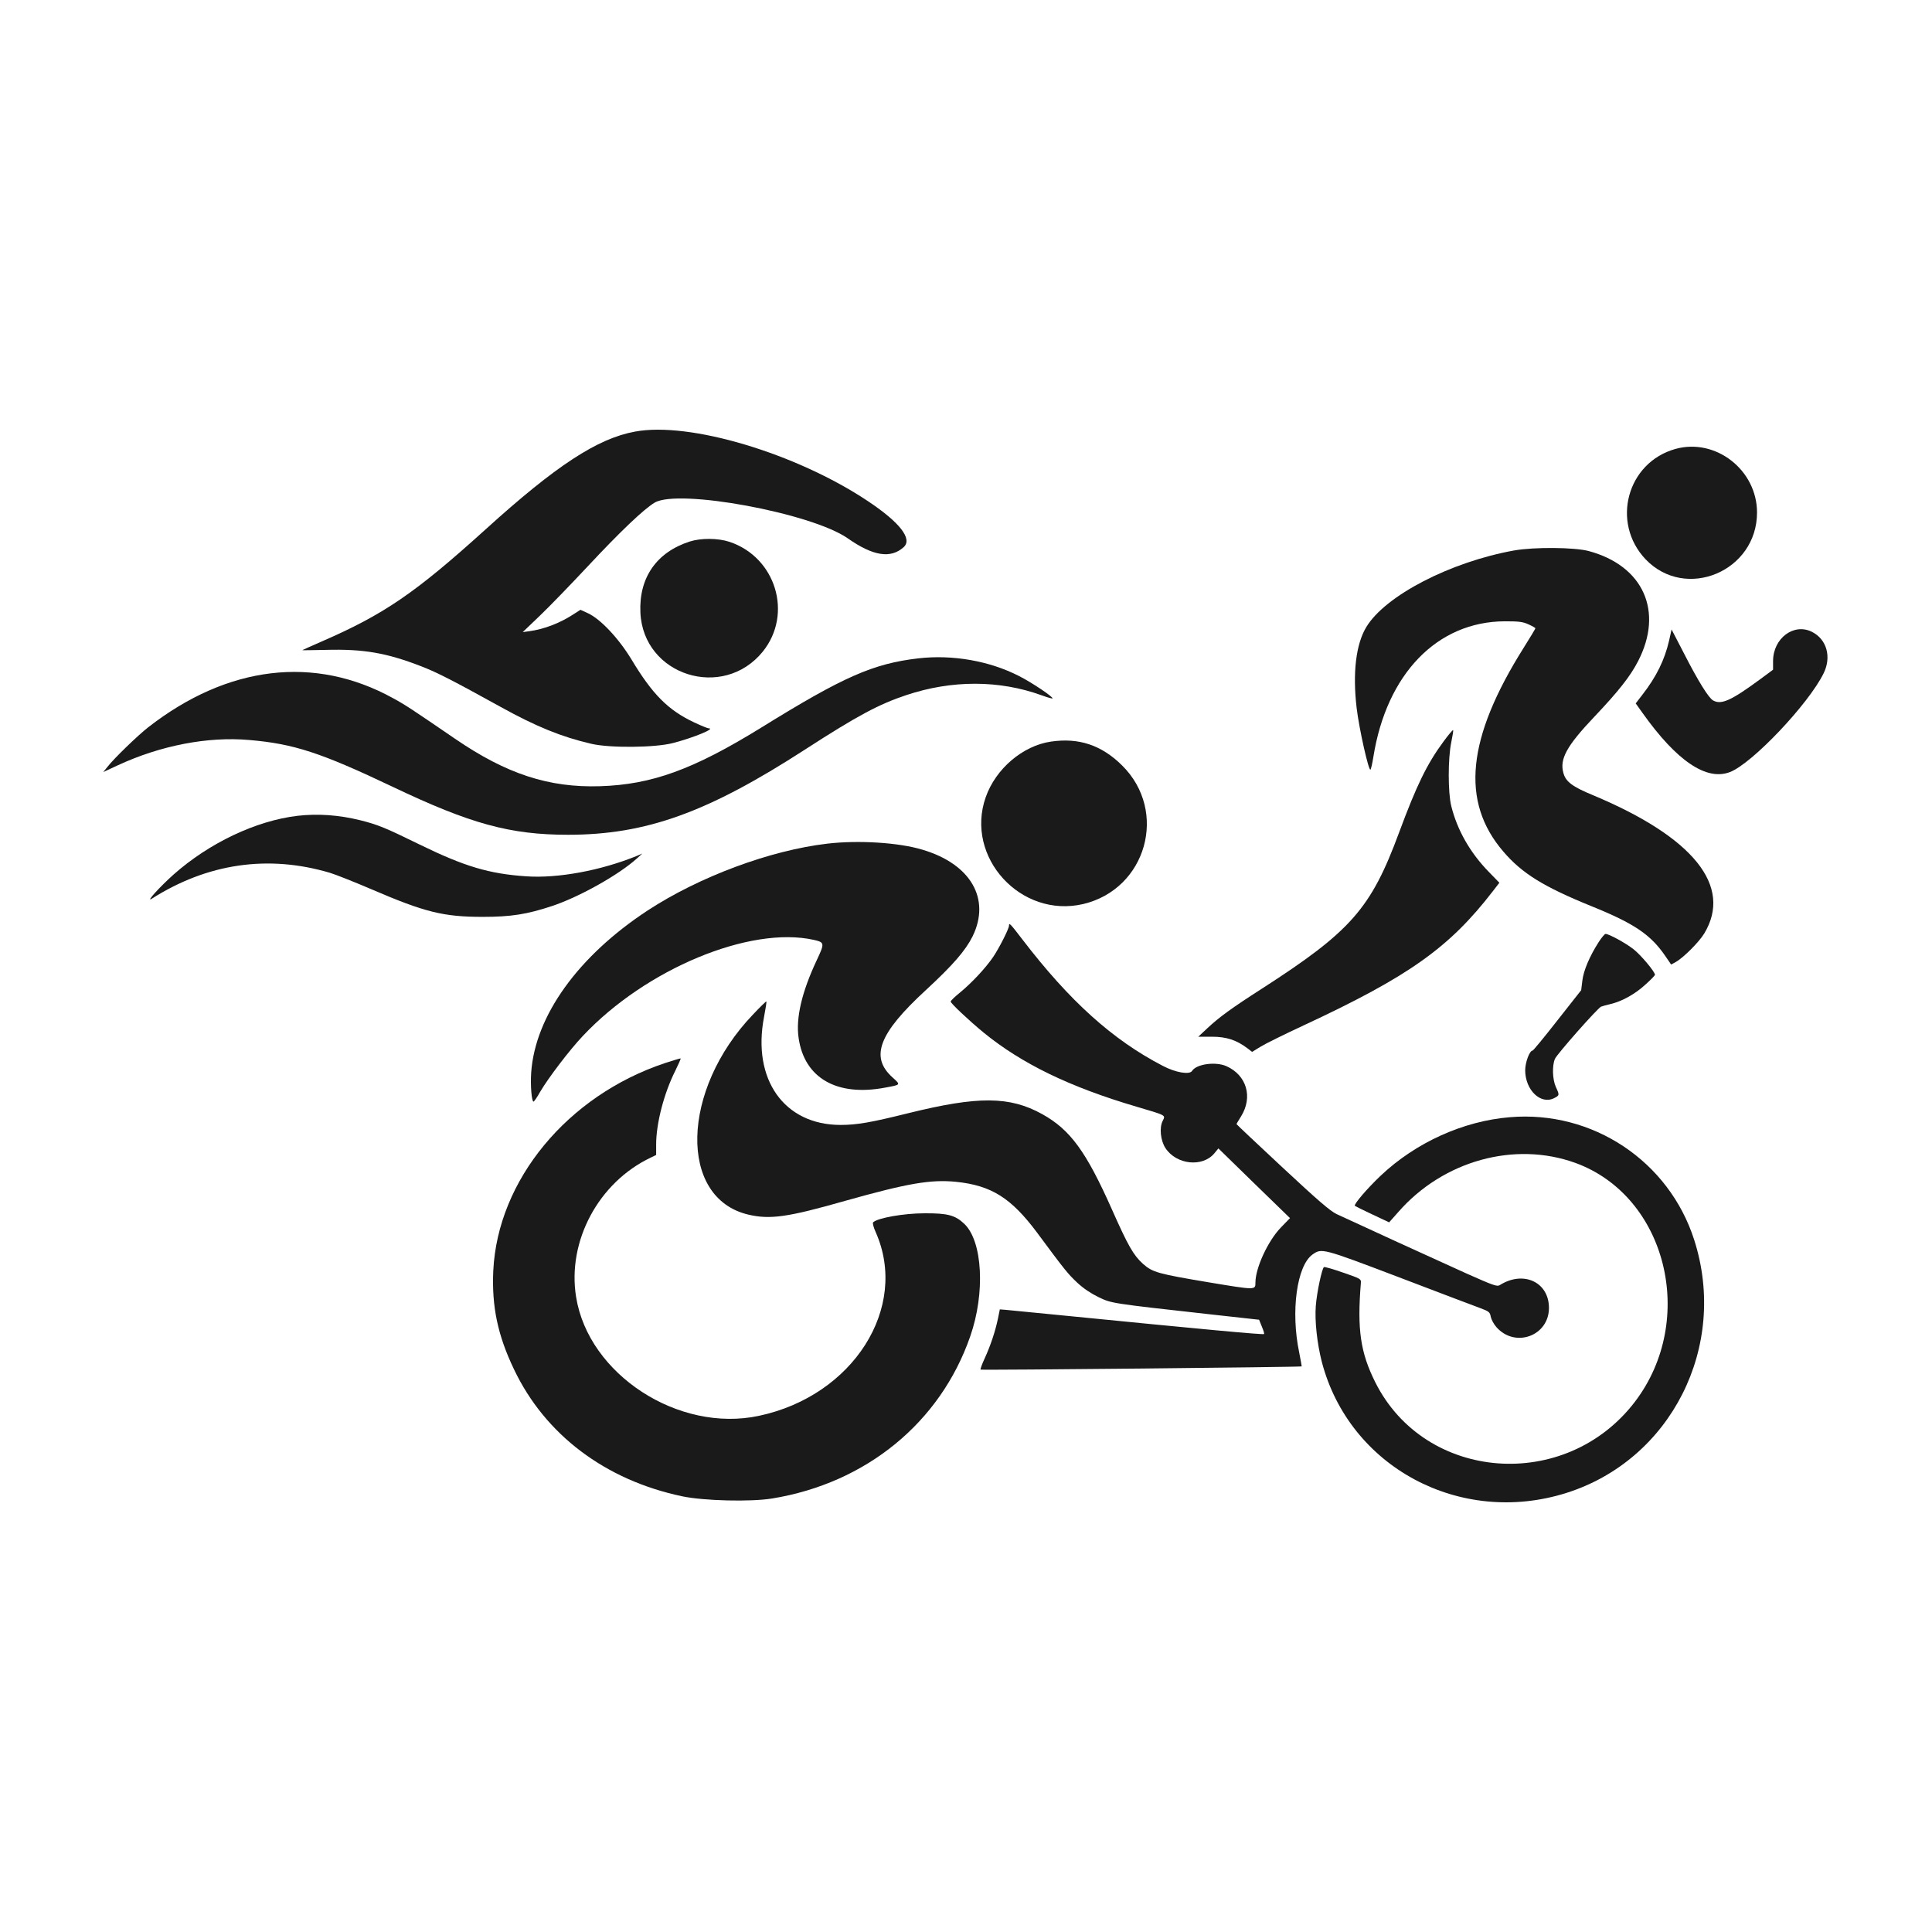
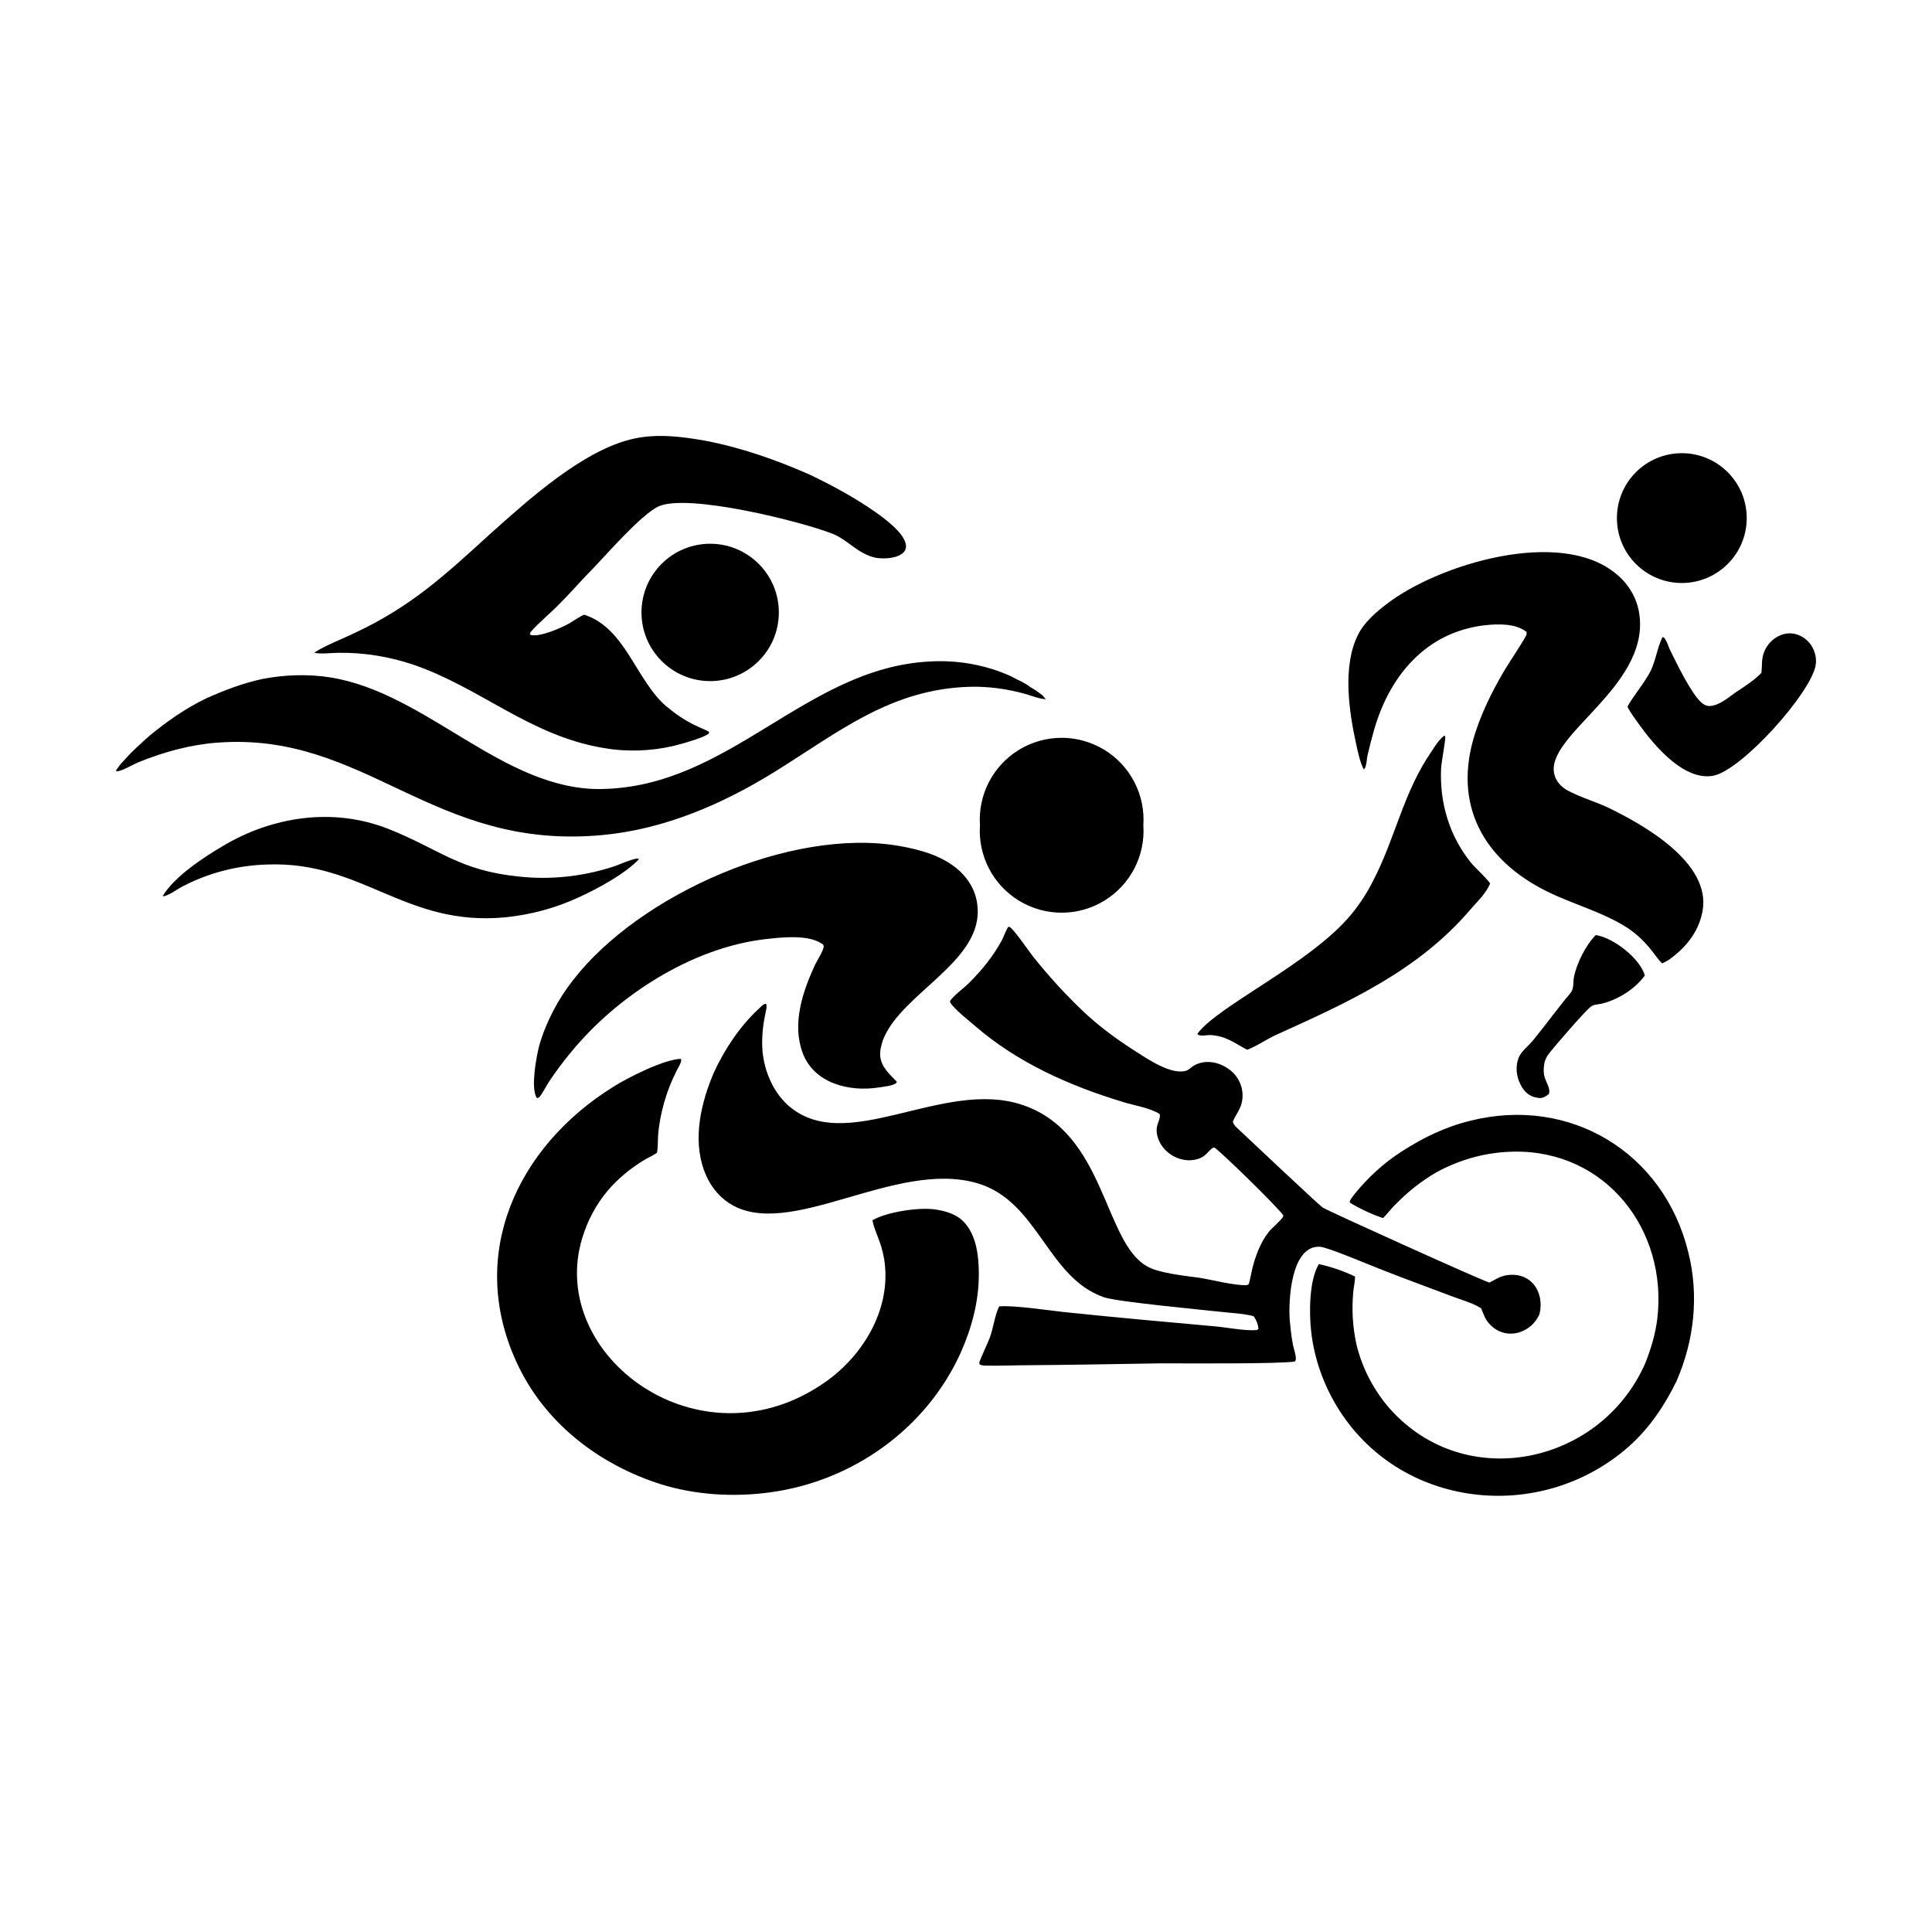
- <svg xmlns="http://www.w3.org/2000/svg" viewBox="0 0 1325 1325">
-   <g transform="translate(71.0 294.5)">
-     <g transform="translate(0,736) scale(0.1,-0.1)" fill="#1A1A1A" stroke="none">
-       <path d="M3645 7345 c-258 -47 -543 -234 -1023 -669 -485 -439 -699 -585 -1127 -771 -71 -31 -131 -58 -132 -59 -1 -1 72 0 163 2 258 7 417 -21 654 -113 108 -42 214 -96 545 -279 242 -134 417 -205 620 -252 127 -30 438 -27 560 5 143 37 297 101 245 101 -7 0 -51 18 -98 40 -179 84 -287 192 -431 432 -88 145 -212 277 -298 317 l-52 24 -39 -25 c-97 -65 -209 -108 -312 -122 l-45 -6 117 112 c65 62 212 214 328 338 223 239 387 395 460 438 164 97 1077 -72 1324 -245 174 -122 295 -141 384 -60 61 56 -26 169 -247 316 -491 327 -1222 546 -1596 476z" />
-       <path d="M10780 7226 c-332 -93 -443 -505 -204 -757 275 -287 764 -82 764 321 0 292 -284 513 -560 436z" />
-       <path d="M4020 6591 c-227 -73 -349 -248 -338 -487 19 -432 567 -605 840 -267 207 258 89 646 -229 752 -79 26 -195 27 -273 2z" />
-       <path d="M9675 6530 c-439 -79 -885 -310 -1015 -526 -71 -118 -94 -314 -66 -554 17 -143 83 -437 95 -423 4 4 13 44 20 88 91 569 438 927 901 929 97 0 123 -3 163 -21 26 -12 47 -24 47 -27 0 -3 -36 -63 -80 -133 -391 -621 -434 -1056 -140 -1398 128 -150 277 -242 605 -375 294 -119 406 -195 507 -343 l39 -57 31 17 c54 30 161 138 196 196 196 325 -74 660 -762 948 -143 59 -188 93 -204 153 -27 95 23 186 211 384 167 176 248 279 301 382 177 342 37 655 -339 756 -98 26 -373 28 -510 4z" />
-       <path d="M10737 5912 c-31 -134 -87 -248 -185 -374 l-44 -57 47 -66 c234 -329 438 -467 599 -405 151 57 540 467 643 678 55 112 21 232 -79 283 -125 64 -268 -43 -268 -200 l0 -59 -92 -68 c-196 -144 -263 -174 -319 -143 -30 16 -103 133 -199 321 l-86 166 -17 -76z" />
-       <path d="M5589 5790 c-310 -36 -513 -125 -1075 -473 -469 -290 -754 -393 -1109 -404 -351 -11 -642 84 -995 326 -303 207 -337 230 -425 278 -537 296 -1134 225 -1680 -201 -68 -53 -233 -212 -277 -269 l-30 -37 99 46 c293 136 617 199 902 174 305 -26 490 -86 986 -322 531 -253 804 -328 1200 -328 536 0 958 152 1630 587 354 229 502 308 691 371 312 104 638 104 929 -2 38 -14 71 -23 73 -21 9 8 -139 108 -230 154 -201 103 -455 148 -689 121z" />
-       <path d="M9191 5221 c-114 -154 -186 -302 -306 -626 -193 -522 -330 -677 -940 -1070 -209 -134 -295 -197 -375 -272 l-62 -58 94 0 c99 0 169 -23 244 -80 l31 -24 59 36 c32 20 164 85 293 145 724 337 1001 534 1300 922 l44 57 -75 77 c-126 130 -214 284 -255 449 -23 92 -23 327 0 437 9 44 15 81 13 84 -3 2 -32 -32 -65 -77z" />
-       <path d="M6498 5219 c-194 -28 -380 -187 -448 -382 -144 -411 241 -832 669 -732 434 103 584 636 267 950 -141 140 -297 192 -488 164z" />
-       <path d="M1330 4710 c-285 -34 -605 -186 -850 -403 -93 -83 -193 -193 -150 -166 382 243 799 304 1223 178 37 -11 166 -62 285 -113 365 -157 493 -189 762 -189 194 0 303 17 475 74 185 61 455 212 580 324 l40 36 -40 -17 c-244 -99 -538 -154 -755 -139 -256 17 -425 68 -732 218 -231 113 -285 136 -405 166 -148 37 -293 47 -433 31z" />
-       <path d="M4963 4519 c-392 -46 -876 -226 -1231 -458 -477 -313 -772 -723 -799 -1112 -6 -88 3 -199 16 -199 4 0 25 30 46 68 56 95 201 286 292 382 432 460 1147 757 1585 659 74 -17 74 -23 19 -140 -102 -217 -144 -396 -124 -532 39 -276 263 -404 594 -341 109 20 107 18 50 70 -156 140 -94 302 229 599 185 171 271 270 320 368 126 257 -12 497 -345 595 -162 49 -439 66 -652 41z" />
-       <path d="M6210 3957 c0 -21 -67 -153 -108 -214 -53 -78 -148 -179 -227 -244 -36 -29 -65 -57 -65 -63 0 -12 122 -127 225 -212 262 -214 591 -374 1050 -509 206 -61 199 -57 179 -97 -24 -47 -15 -135 19 -187 75 -114 254 -133 335 -36 l28 34 245 -239 246 -239 -64 -66 c-88 -92 -173 -276 -173 -376 0 -52 2 -52 -317 1 -352 59 -388 69 -454 127 -66 60 -102 123 -213 373 -178 400 -286 547 -478 654 -224 124 -440 125 -921 6 -253 -63 -350 -80 -462 -80 -387 0 -608 312 -525 741 11 57 18 104 16 106 -2 2 -44 -39 -93 -91 -494 -516 -511 -1258 -31 -1371 149 -35 270 -18 663 94 430 121 587 148 761 131 243 -25 378 -110 556 -348 194 -262 210 -281 275 -343 44 -41 94 -74 147 -100 90 -43 83 -42 766 -118 l335 -37 19 -47 c11 -26 18 -49 15 -51 -6 -6 -416 32 -1344 124 -214 21 -408 40 -429 42 l-39 3 -13 -64 c-18 -85 -49 -180 -90 -270 -19 -41 -32 -77 -29 -79 5 -5 2197 17 2202 22 1 1 -7 44 -17 96 -59 282 -16 594 91 671 64 45 65 45 594 -156 270 -103 520 -198 556 -211 62 -23 67 -28 73 -60 4 -19 21 -51 39 -71 128 -145 360 -60 360 132 0 178 -176 259 -338 156 -18 -11 -45 -1 -225 79 -198 89 -775 353 -892 408 -45 21 -127 92 -373 321 -173 161 -315 295 -315 297 0 1 14 25 31 52 83 133 39 283 -100 345 -75 33 -206 15 -236 -33 -17 -27 -114 -11 -202 36 -343 178 -638 444 -962 867 -84 110 -91 116 -91 94z" />
-       <path d="M10254 3844 c-62 -97 -104 -195 -112 -265 l-8 -65 -163 -207 c-89 -114 -166 -207 -170 -207 -21 0 -51 -81 -51 -136 1 -136 107 -237 199 -190 37 19 37 21 11 77 -23 52 -26 145 -6 192 15 34 290 345 316 358 8 3 38 12 65 18 78 18 170 69 240 134 36 32 65 62 65 67 0 20 -95 134 -147 175 -55 43 -168 105 -192 105 -6 0 -27 -25 -47 -56z" />
-       <path d="M3850 3014 c-669 -223 -1147 -803 -1177 -1424 -11 -245 30 -442 142 -676 213 -448 626 -760 1154 -871 148 -31 468 -39 616 -15 645 105 1154 521 1359 1112 104 297 85 653 -41 772 -62 59 -114 73 -273 72 -141 0 -322 -32 -352 -62 -5 -5 3 -35 18 -68 229 -517 -155 -1122 -801 -1259 -552 -118 -1169 284 -1254 815 -62 383 154 786 512 956 l37 18 0 72 c0 145 54 352 131 505 22 45 39 83 37 85 -2 1 -51 -13 -108 -32z" />
-       <path d="M9645 2643 c-320 -26 -646 -174 -886 -401 -92 -87 -187 -198 -177 -207 2 -2 56 -29 120 -59 l115 -54 63 71 c308 352 797 487 1213 337 626 -227 838 -1075 410 -1638 -474 -622 -1439 -550 -1781 133 -102 204 -125 362 -99 680 2 29 1 30 -121 72 -68 24 -128 41 -132 38 -14 -9 -49 -174 -56 -266 -8 -104 9 -258 41 -383 188 -722 948 -1130 1677 -900 719 227 1112 1005 877 1736 -173 540 -697 889 -1264 841z" />
-     </g>
-   </g>
+ <svg xmlns="http://www.w3.org/2000/svg" viewBox="0 0 512 512" role="img">
+   <path fill="currentColor" fill-rule="evenodd" d="M188 194c-1.2-0.7-2.4-1.1-3.6-1.7-2.8-1.3-5.4-3.1-7.8-5.1-8.1-6.9-10.8-20.8-21.8-24.3-1.4 0.6-2.7 1.6-4.1 2.4-2.2 1.2-7.5 3.5-9.9 3-0.2 0-0.3-0.2-0.4-0.2 0.1-0.2 0.1-0.5 0.3-0.7 2-2.3 5.4-5.1 7.7-7.5 3.1-3.1 6-6.5 9.1-9.6 3.9-4.1 12.2-13.6 16.8-16 7.5-3.8 38.6 4 46.7 7.3 3.7 1.6 6.3 5 10.6 6.1 2.6 0.7 9.4 0.3 8.4-3.7-0.8-3.1-5.5-6.5-8-8.3-5.6-3.9-11.5-7.1-17.6-10-8.9-3.9-18-7.1-27.5-8.9-6.1-1.1-12.6-1.9-18.7-0.6-13.4 2.8-28.1 16.2-38.2 25.2-5.6 5.1-11.2 10.3-17.2 14.9-5.6 4.3-11.7 8.1-18.1 11.1-2.9 1.5-9.2 3.9-11.4 5.6 2.1 0.4 4.3 0 6.4 0 6.7-0.1 13.4 1 19.7 3.1 17.9 6.1 30.9 18.8 50.4 22.1 6.1 1.1 12.5 0.9 18.6-0.5 1.7-0.4 8.3-2.2 9.4-3.3 0.1-0.1 0-0.3 0.2-0.4zm274.9-56.7a17.2 17.2 0 1 0 -34.4 0a17.2 17.2 0 1 0 34.4 0zm-256.5 25a18.2 18.2 0 1 0 -36.4 0a18.2 18.2 0 1 0 36.4 0zm155 41.6c0.1-0.2 0.3-0.2 0.4-0.5 0.4-1.1 0.4-2.2 0.6-3.2 0.5-2.2 1.1-4.4 1.7-6.6 4.1-14.5 13.8-26.1 29.4-27.9 3.6-0.4 8.2-0.5 11.1 1.8-0.1 0.3 0 0.5-0.1 0.8-1.1 2.2-4.7 7.4-6.3 10.2-2.9 5-5.5 10.3-7.3 15.9-6 18.7 2.1 33.5 19.2 41.9 6.9 3.4 14.7 5.4 21.2 9.6 2.6 1.7 4.9 4 6.8 6.5 0.8 1 1.4 2 2.4 2.9 1.1-0.5 2-1 2.9-1.8 4-3.1 6.9-7.1 7.8-12.1 2.3-12.8-15.7-22.9-25.3-27.5-3.5-1.6-7.4-2.7-10.8-4.6-1.4-0.9-2.6-2.1-3.1-3.8-3.2-10.3 24.8-23.1 22.5-42.3-0.5-4.4-2.8-8.4-6.3-11.2-14.8-12.2-46.8-2.5-60.5 7.9-3 2.3-6.1 4.9-7.8 8.3-4.2 8.3-2.4 20.4-0.5 29 0.5 2.3 1 4.7 2 6.7zm105.4-25.6c-2 2.1-4.6 3.7-7 5.3-1.8 1.3-4.4 3.5-6.8 3.5-0.8 0-1.6-0.4-2.2-1-2.8-2.6-6.5-10.4-8.3-14-0.4-1-0.8-2.3-1.5-3.1-0.1-0.1-0.3-0.1-0.4-0.2-1.4 2.8-1.8 6.2-3.2 9.1-1.8 3.4-5 7.1-6.1 9.4 0.9 1.8 2.2 3.4 3.3 5 4 5.5 11.7 14.6 19.3 13.3 7.5-1.2 26.3-22.2 27.3-29.5 0.4-3.1-1.3-6.3-4.1-7.6-4-2-8.6 0.8-9.8 4.9-0.5 1.6-0.3 3.3-0.5 4.9zm-189.6 7c-0.4-0.3-0.6-0.7-1-1.1-0.6-0.4-1.2-0.9-1.8-1.3-0.5-0.3-1-0.6-1.5-0.9-0.3-0.3-0.7-0.5-1-0.7-0.8-0.5-1.6-0.9-2.5-1.3-0.9-0.5-1.9-1-2.9-1.4-6.3-2.6-13.3-3.7-20.1-3.3-33 1.7-53 33.4-87.2 33.8-25.9 0.3-46.2-25.6-71.8-29.6-5.8-0.9-11.9-0.7-17.7 0.4-5.2 1.1-10.2 3-15.1 5.2-5.4 2.6-10.4 6.1-15 9.9-0.3 0.3-0.6 0.5-0.9 0.8-0.5 0.4-0.9 0.8-1.3 1.2-1.6 1.4-3.2 3-4.6 4.6-0.9 0.9-1.5 1.7-2.1 2.7 0.2 0 0.4 0.1 0.5 0.1 1.9-0.4 4.1-1.9 6-2.6 6.5-2.6 13.5-4.5 20.5-5 39.4-2.9 56.8 28.7 101.9 24.5 16.3-1.5 31.7-8.1 45.6-16.7 17.1-10.6 30.9-22.1 52.1-22.6 4.8-0.1 9.8 0.6 14.4 1.9 1.8 0.5 3.6 1.3 5.5 1.4zm117.7 48.8c-1.5-2-3.5-3.6-5.1-5.5-5.7-7.1-8.3-15.8-7.9-24.9 0.1-1.9 1.2-7.4 1.1-8.4 0-0.2-0.2-0.3-0.2-0.4-1.4 1.1-2.4 2.6-3.4 4.2-7.5 10.8-9.6 23-15.5 34.3-1.6 3.2-3.5 6.1-5.7 8.8-10.7 13.1-35.5 24.3-40.9 31.8 0.2 0.1 0.2 0.3 0.4 0.3 0.9 0.3 2 0 3 0 4.2 0.2 6.4 2.1 9.8 3.9 2.7-1 5.1-2.8 7.8-4 19-8.6 37.5-16.9 51.4-33.2 1.8-2.1 4.2-4.3 5.2-6.9zm-91.9-15.4a21.7 21.7 0 1 0 -43.3 0a21.7 21.7 0 1 0 43.3 0zm-133.7 9c-0.1 0-0.2-0.2-0.4-0.2-2 0.3-4.8 1.7-6.8 2.3-7.8 2.5-16.4 3.4-24.5 2.5-16-1.6-21-7.2-34.6-12.6-14.6-5.8-30.8-3.4-44.1 4.6-5.1 3-12.8 8.1-15.8 13.2 0.1-0.1 0.3 0.1 0.4 0 1.8-0.5 3.6-2 5.3-2.8 6.8-3.5 14.5-5.4 22.1-5.6 25.2-0.9 36.4 16.5 63 14 6.9-0.7 13.5-2.5 19.7-5.4 4.8-2.2 12.2-6.2 15.7-10zm48.9 22.7c0 0.1 0.1 0.3 0.1 0.5-0.2 1.3-1.9 3.8-2.5 5.2-3.2 7-5.9 15.3-3.1 22.9 3 8.1 12.3 10.4 20.1 9.2 1.2-0.2 3.6-0.4 4.6-1.1 0.2-0.1 0.1-0.3 0.3-0.4-1.9-2-3.9-3.6-4.4-6.5-0.2-1.6 0.2-3.1 0.7-4.6 4.8-12.5 26.9-20.9 25-35.8-0.4-3.6-2.1-6.5-4.6-8.9-4.3-4-10.3-5.7-16-6.7-28.6-5-68.9 12.8-86.5 35.5-4 5.1-7.2 11.1-9 17.4-0.8 3.1-2.2 10.8-0.8 13.6 0 0.2 0.2 0.2 0.3 0.3 0.2-0.1 0.4-0.1 0.6-0.3 0.9-1.2 1.6-2.6 2.4-3.9 1.8-2.7 3.7-5.3 5.8-7.8 12.2-15 32-27.8 51.5-30.1 4.3-0.5 12-1.4 15.5 1.5zm125 110.4c0-0.2 0.2-0.3 0.2-0.5 0.1-1.3-0.6-2.9-0.8-4.2-0.4-2-0.6-4.1-0.8-6.2-0.4-5.2 0.3-19.9 8-19.5 2 0.1 13.3 4.9 15.9 5.9 6.3 2.5 12.7 4.8 19 7.2 2.6 1 5.4 1.7 7.8 3.2 0.6 1.3 1 2.8 2 3.9 4.1 4.9 11.2 3 13.5-2.4 1.4-6-2.5-11.4-9-10.2-1.6 0.3-2.9 1.2-4.3 1.9-2.1-0.6-42.4-18.8-44.2-19.9-0.8-0.5-21.1-19.6-23.2-21.6-0.3-0.4-0.4-0.7-0.6-1.1 0.5-1.3 1.4-2.5 2-3.9 1.3-3.2 0.4-6.9-2-9.2-0.4-0.4-0.9-0.8-1.4-1.1-2.6-1.8-6.2-2.3-8.9-0.7-0.7 0.4-1.2 1-1.9 1.3-4 1.4-10.6-3.2-13.9-5.3-5.3-3.4-10.4-7.2-14.9-11.7-4.1-4-8-8.3-11.6-12.8-1.7-2.1-4.5-6.4-6.3-8.1-0.2-0.2-0.4-0.1-0.6-0.2-0.7 1.1-1.1 2.4-1.7 3.6-2.3 4.2-5.2 7.8-8.6 11.2-1.7 1.7-3.7 3-5.1 4.8 0 0.1 0 0.3 0 0.4 0.8 1.6 5.1 5 6.5 6.2 11.4 9.9 25.3 16 39.5 20.3 3 0.9 6.9 1.5 9.5 3.1 0 0.2 0.1 0.3 0.1 0.5-0.1 1.7-1.2 2.4-0.8 4.8 0.9 5.1 6.8 8.4 11.5 6.4 1.6-0.7 2.1-1.9 3.3-2.7 0.1-0.1 0.3 0 0.4-0.1 2 1.3 17 16 18.3 18-0.1 0.1 0 0.3-0.1 0.4-0.6 1-2.8 2.8-3.8 4-2.2 2.8-3.6 6.6-4.4 10-0.3 1.3-0.5 2.7-0.9 3.9-0.2 0-0.4 0.2-0.7 0.2-3.6 0-8.7-1.4-12.5-2-3.7-0.5-10.6-1.2-13.7-3-11.5-6.4-11-35.2-32.8-42.7-21.3-7.4-47.2 13.9-62.6-0.2-3.8-3.6-5.9-8.6-6.5-13.8-0.3-3.4 0-6.8 0.7-10.1 0.1-0.5 0.2-1 0.3-1.5 0.1-0.5 0-0.8 0-1.2-0.1 0-0.3-0.1-0.5 0-0.6 0.2-1.2 1-1.7 1.4-4.9 4.6-8.9 10.6-11.7 16.7-3.4 7.9-5.7 17.6-2.6 26 1.3 3.6 3.5 6.6 6.7 8.7 15.8 10.1 44-11.8 65.8-5.3 16.1 4.8 18.4 25 33.5 30.2 3.5 1.2 26 3.3 31.4 3.9 2.7 0.3 5.6 0.4 8.2 1.1a6.4 6.4 0 0 1 1.3 3.4c-0.2 0-0.2 0.3-0.6 0.3-3.2 0.2-7.6-0.7-10.9-1-13.4-1.2-26.7-2.4-40.1-3.8-4.5-0.5-13-1.8-17.1-1.5-1.2 2.4-1.5 5.6-2.5 8.3-0.5 1.4-2.6 5.7-2.8 6.7 0 0.1 0.2 0.3 0.1 0.4 0.5 0.2 0.9 0.3 1.5 0.3 3.7 0.1 7.5-0.1 11.2-0.1 11.8-0.1 23.5-0.3 35.3-0.5 5.9 0 32 0.2 35.6-0.5zm67.3-70.9c0-0.3 0.1-0.5 0.1-0.8-0.3-2.5-2.1-3.2-1.3-7.5 0.2-0.7 0.5-1.4 0.9-2 1.2-1.7 10.3-12.2 11.5-12.9 0.8-0.6 2.2-0.5 3.1-0.8 4.2-1.1 8.6-3.9 11.1-7.4-1.3-4.5-8.3-10-13-10.7-2.6 2.6-5.1 7.5-5.8 11.2-0.2 1.1 0 2.6-0.6 3.7-0.6 1-1.6 1.9-2.3 2.9-2.7 3.4-5.3 6.9-8 10.2-1.2 1.4-2.8 2.6-3.6 4.2-1.1 2.4-0.8 5.3 0.4 7.5 0.9 1.8 2.3 3.1 4.3 3.4 1.4 0.3 2.2-0.2 3.2-1zm-179.3 33.5c0.7 3.4 2.3 5.5 3.1 10.2 2.1 12.9-5.3 25.4-15.5 32.6-33.2 23.4-74-6.9-64.5-38.1 1.4-4.6 3.6-8.8 6.7-12.5 2.8-3.3 6.1-6 9.9-8.3 1.1-0.6 2.2-1.1 3.2-1.8 0.3-1.5 0.2-3 0.3-4.5 0.2-2.9 0.8-6 1.6-8.8 0.8-2.8 1.8-5.4 3.1-8 0.4-0.9 1.1-1.9 1.4-2.9 0.1-0.3-0.1-0.4 0-0.7-4.5 0.1-14.2 5-18.1 7.5-25.3 15.8-38.6 44.2-25.6 72.7 7.3 16.1 21.7 27.2 38.2 32.5 9.3 2.9 19.4 3.5 29 2.2 21.8-2.9 41.3-16.7 50.5-36.8 3-6.7 4.9-13.7 4.9-21 0-4.7-0.6-10.4-4-13.9-2-2.1-4.9-2.9-7.7-3.3-4.2-0.6-12.9 0.7-16.5 2.9zm126.5-4.7a44.7 44.7 0 0 0 8.8 4.1c1.1-1 1.9-2.2 3-3.3 3.4-3.5 7.1-6.5 11.3-8.9 6.3-3.4 13.2-5.3 20.4-5.4 24.4-0.4 40.8 20.8 38 44.3-0.5 4.1-1.7 8-3.2 11.8-11.8 26.8-47.7 34.5-67.7 12-4.2-4.8-7.3-10.7-8.8-16.9-1-4.5-1.3-9.1-0.9-13.7 0.1-1.5 0.5-2.9 0.5-4.4a43.1 43.1 0 0 0 -9.6-3.3c-2.6 4.4-2.6 13-2 18.1 0.8 6.8 3.1 13.4 6.6 19.3 16.4 27.5 54.1 31.7 77.6 10.9 5.4-4.8 9.5-10.9 12.6-17.3 4.7-10.8 6-22.7 3.1-34.2-6.5-26.4-31.3-41.4-57.7-34.8-6.6 1.6-12.6 4.5-18.3 8.2-4.7 3-8.9 6.9-12.4 11.2-0.4 0.6-1 1.2-1.3 1.9 0 0.1 0.1 0.3 0 0.4z" />
</svg>
